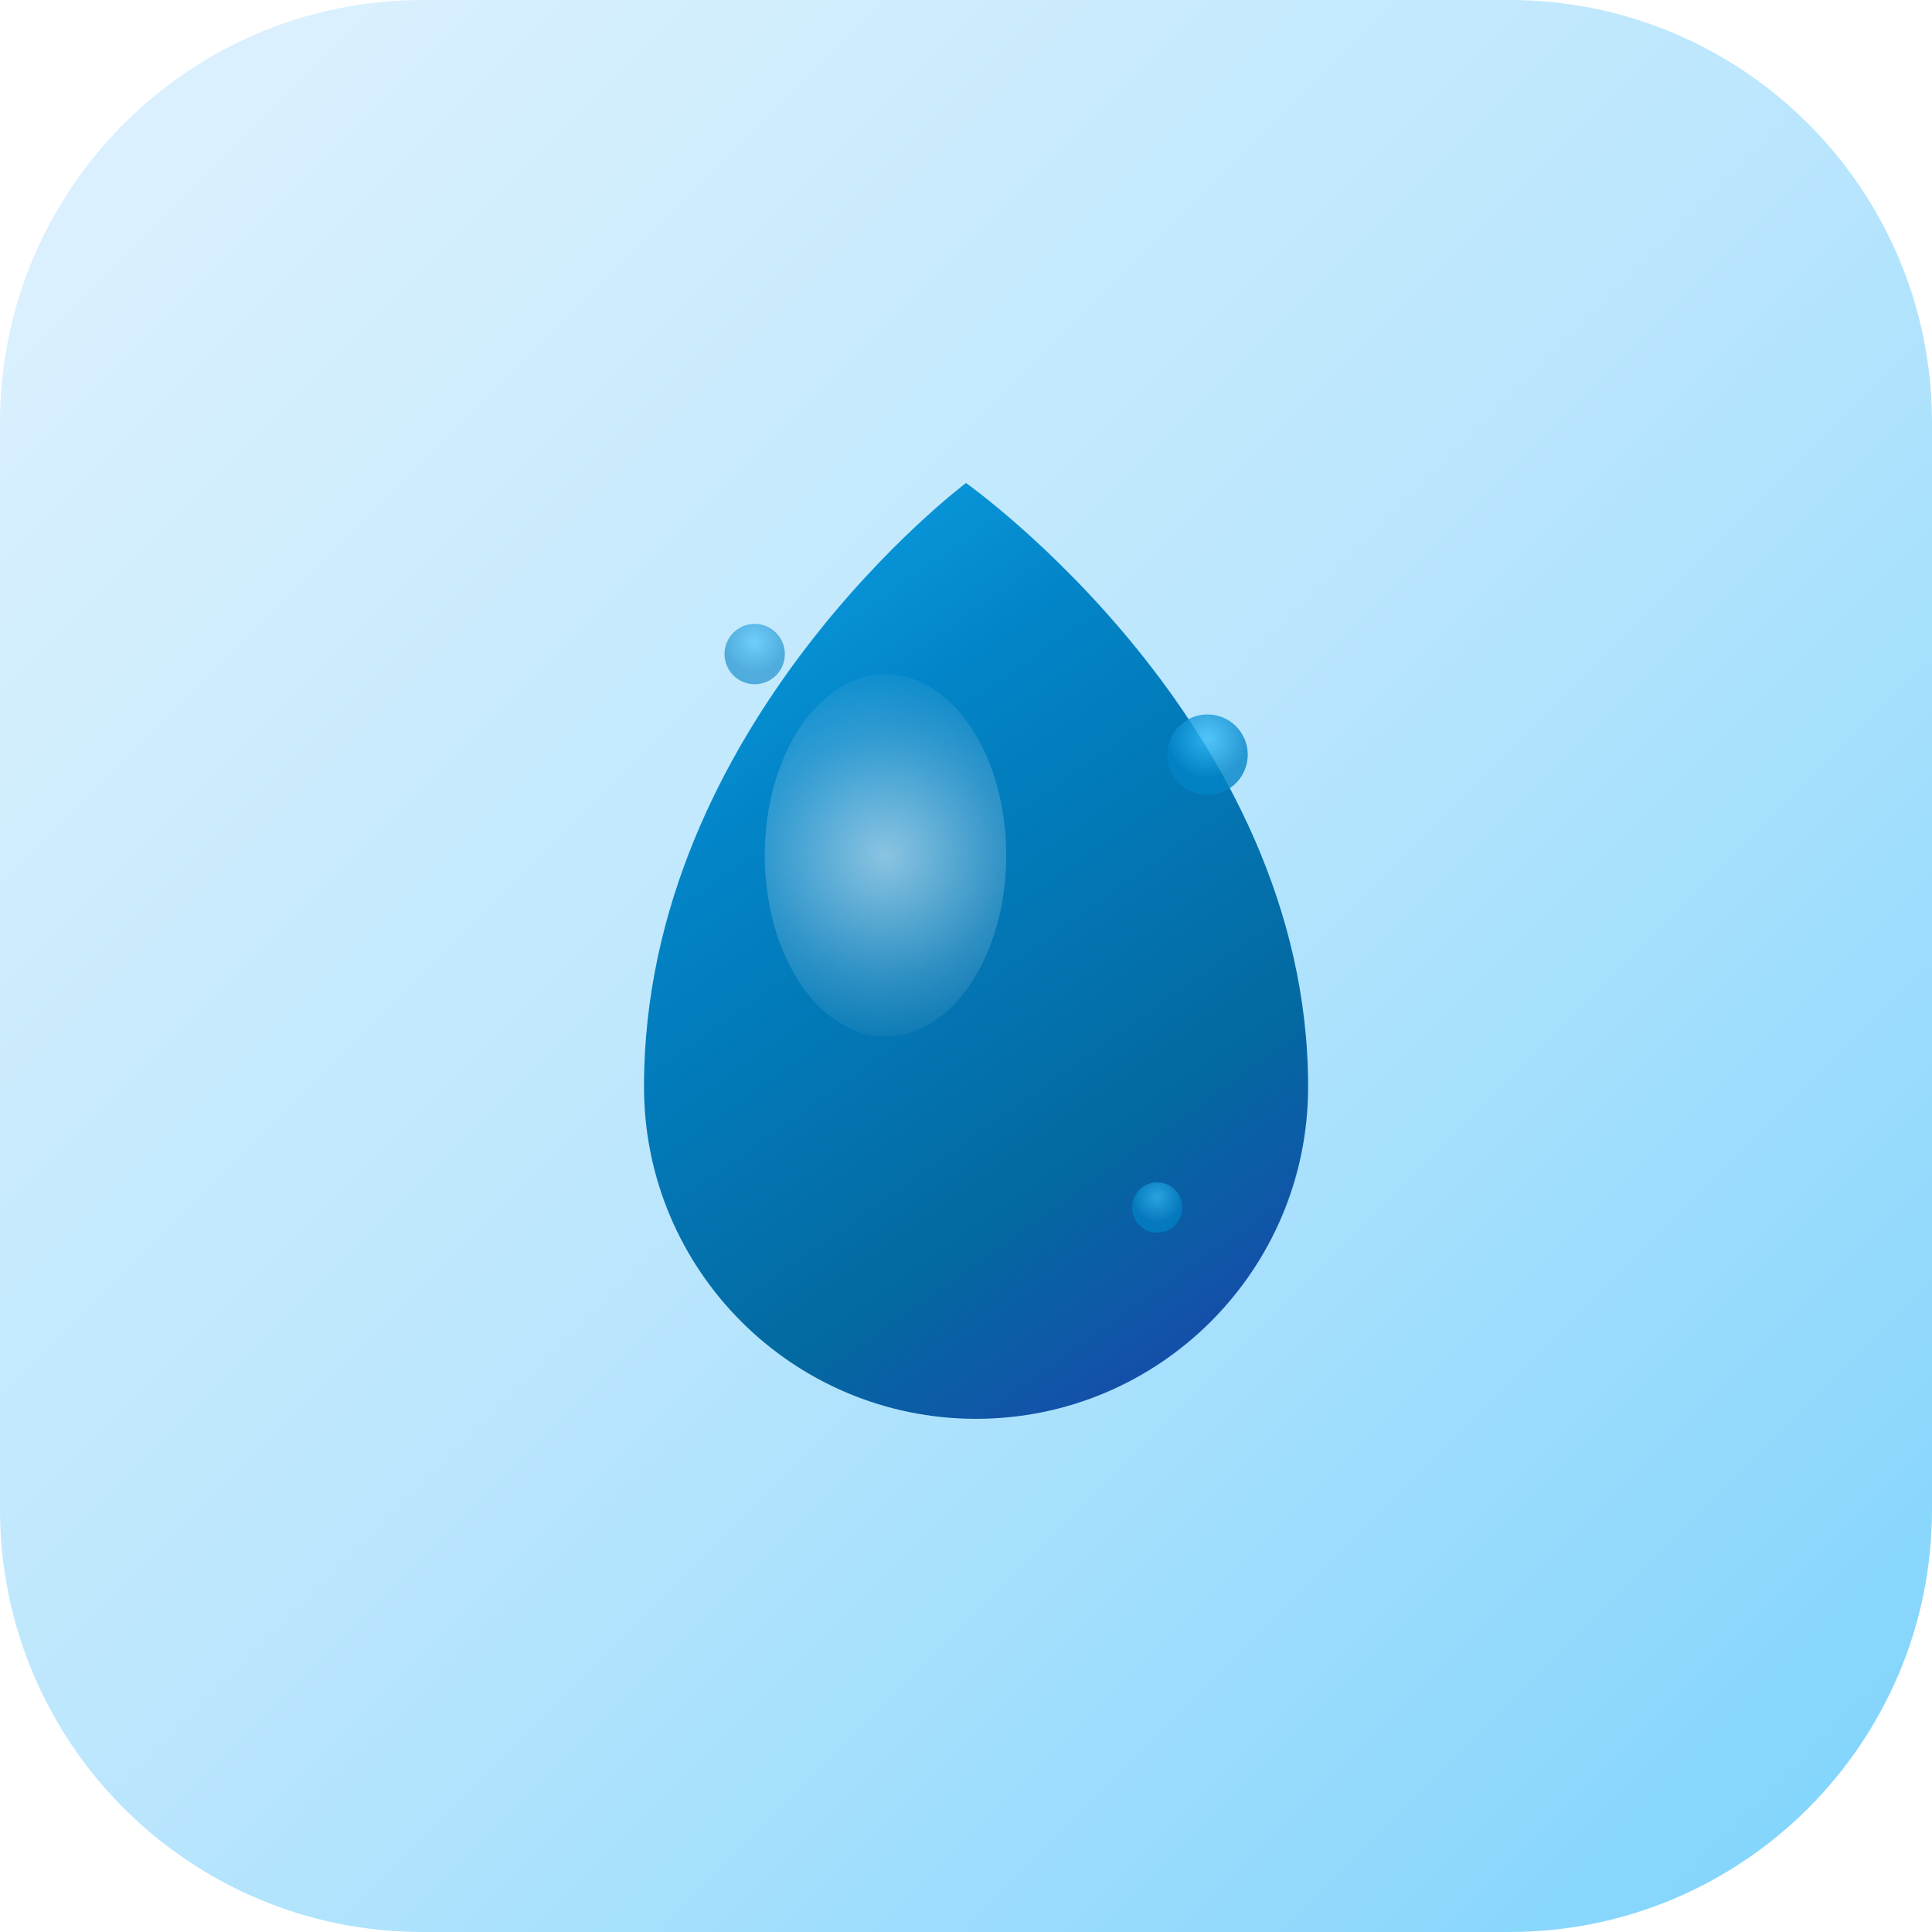
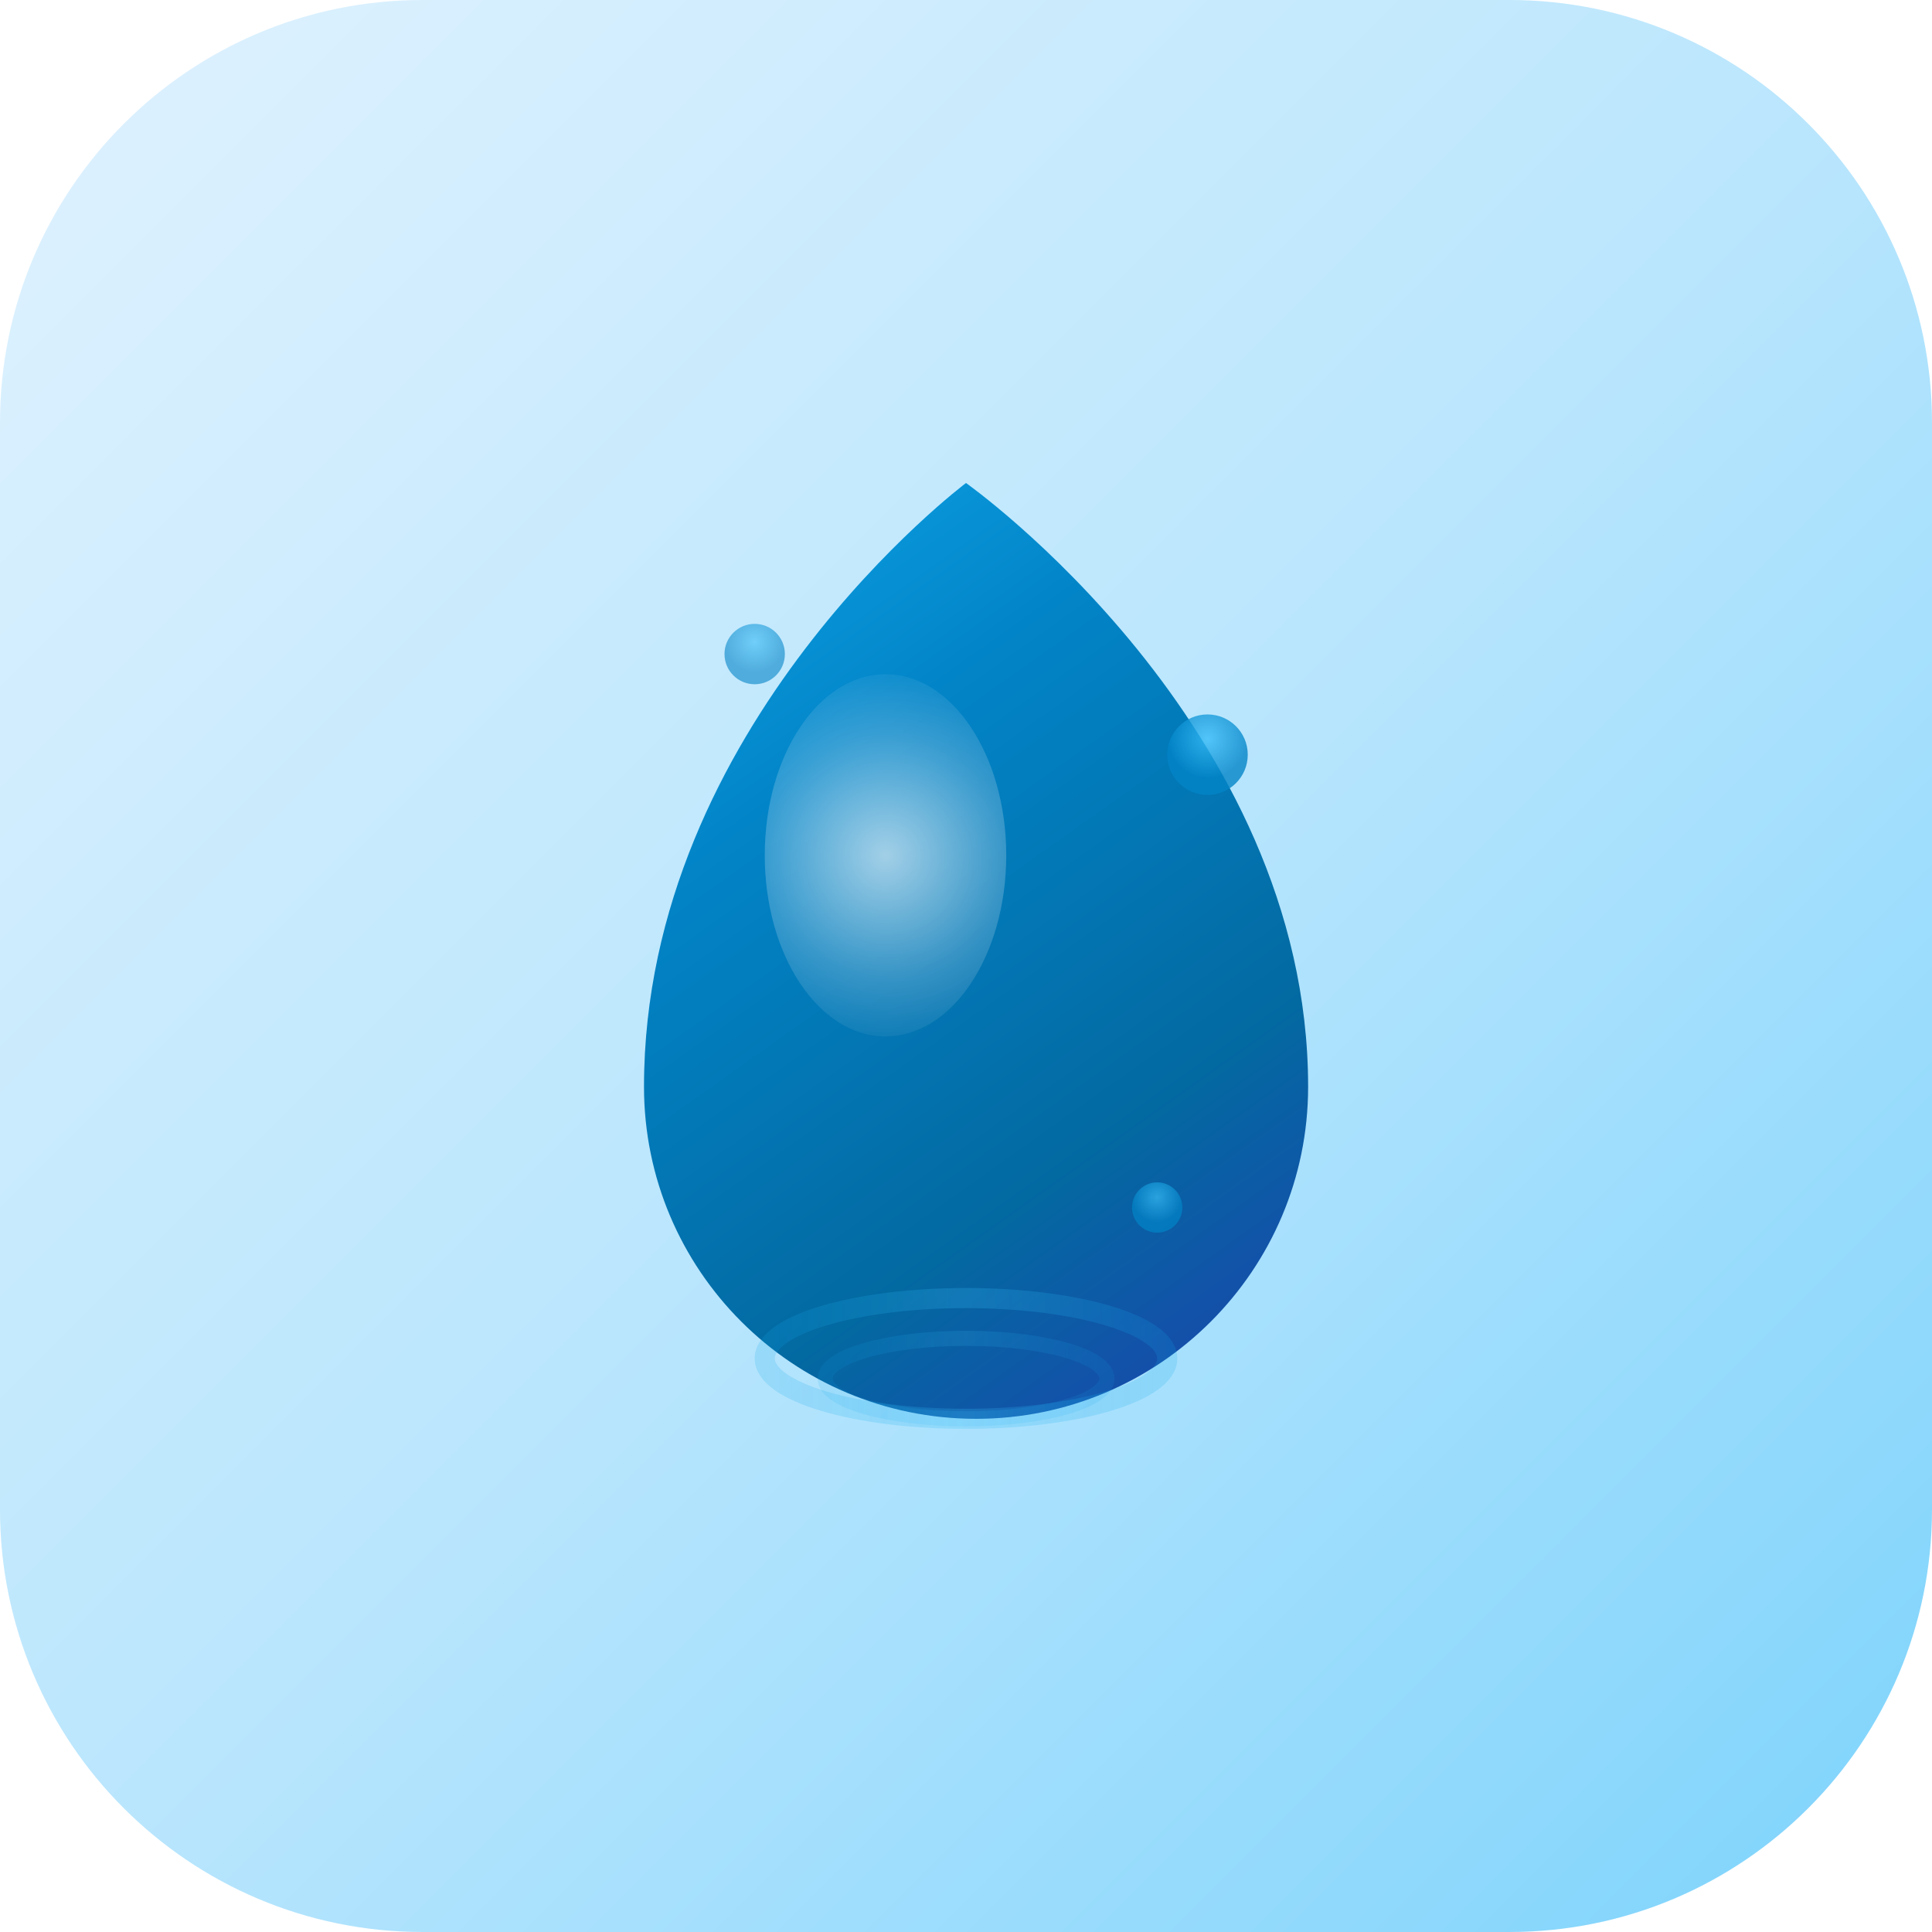
<svg xmlns="http://www.w3.org/2000/svg" width="192" height="192" viewBox="0 0 192 192" fill="none">
  <rect width="192" height="192" rx="42" fill="url(#background)" />
  <path d="M96 48C96 48 64 72 64 108C64 126.225 78.775 141 97 141C115.225 141 130 126.225 130 108C130 72 96 48 96 48Z" fill="url(#droplet)" />
-   <ellipse cx="88" cy="85" rx="12" ry="18" fill="url(#highlight)" opacity="0.6" />
+   <ellipse cx="88" cy="85" rx="12" ry="18" fill="url(#highlight)" opacity="0.7" />
  <circle cx="120" cy="75" r="4" fill="url(#smallDrop)" opacity="0.8" />
  <circle cx="75" cy="65" r="3" fill="url(#smallDrop)" opacity="0.6" />
  <circle cx="115" cy="120" r="2.5" fill="url(#smallDrop)" opacity="0.7" />
-   <circle cx="96" cy="135" rx="20" ry="8" fill="none" stroke="url(#ripple)" stroke-width="2" opacity="0.3" />
-   <circle cx="96" cy="137" rx="14" ry="6" fill="none" stroke="url(#ripple)" stroke-width="1.5" opacity="0.2" />
+   <ellipse cx="96" cy="135" rx="20" ry="6" fill="none" stroke="url(#ripple)" stroke-width="2" opacity="0.3" />
+   <ellipse cx="96" cy="137" rx="14" ry="4" fill="none" stroke="url(#ripple)" stroke-width="1.5" opacity="0.2" />
  <defs>
    <linearGradient id="background" x1="0" y1="0" x2="192" y2="192" gradientUnits="userSpaceOnUse">
      <stop stop-color="#E0F2FE" />
      <stop offset="0.5" stop-color="#BAE6FD" />
      <stop offset="1" stop-color="#7DD3FC" />
    </linearGradient>
    <linearGradient id="droplet" x1="64" y1="48" x2="130" y2="141" gradientUnits="userSpaceOnUse">
      <stop stop-color="#0EA5E9" />
      <stop offset="0.3" stop-color="#0284C7" />
      <stop offset="0.7" stop-color="#0369A1" />
      <stop offset="1" stop-color="#1E40AF" />
    </linearGradient>
    <radialGradient id="highlight" cx="88" cy="85" r="20" gradientUnits="userSpaceOnUse">
      <stop stop-color="#FFFFFF" stop-opacity="0.9" />
      <stop offset="0.6" stop-color="#FFFFFF" stop-opacity="0.3" />
      <stop offset="1" stop-color="#FFFFFF" stop-opacity="0" />
    </radialGradient>
    <radialGradient id="smallDrop" cx="0.5" cy="0.3" gradientUnits="objectBoundingBox">
      <stop stop-color="#38BDF8" />
      <stop offset="1" stop-color="#0284C7" />
    </radialGradient>
    <linearGradient id="ripple" x1="0" y1="0" x2="1" y2="0" gradientUnits="objectBoundingBox">
      <stop stop-color="#0EA5E9" stop-opacity="0.6" />
      <stop offset="0.5" stop-color="#38BDF8" stop-opacity="0.8" />
      <stop offset="1" stop-color="#0EA5E9" stop-opacity="0.6" />
    </linearGradient>
  </defs>
</svg>
